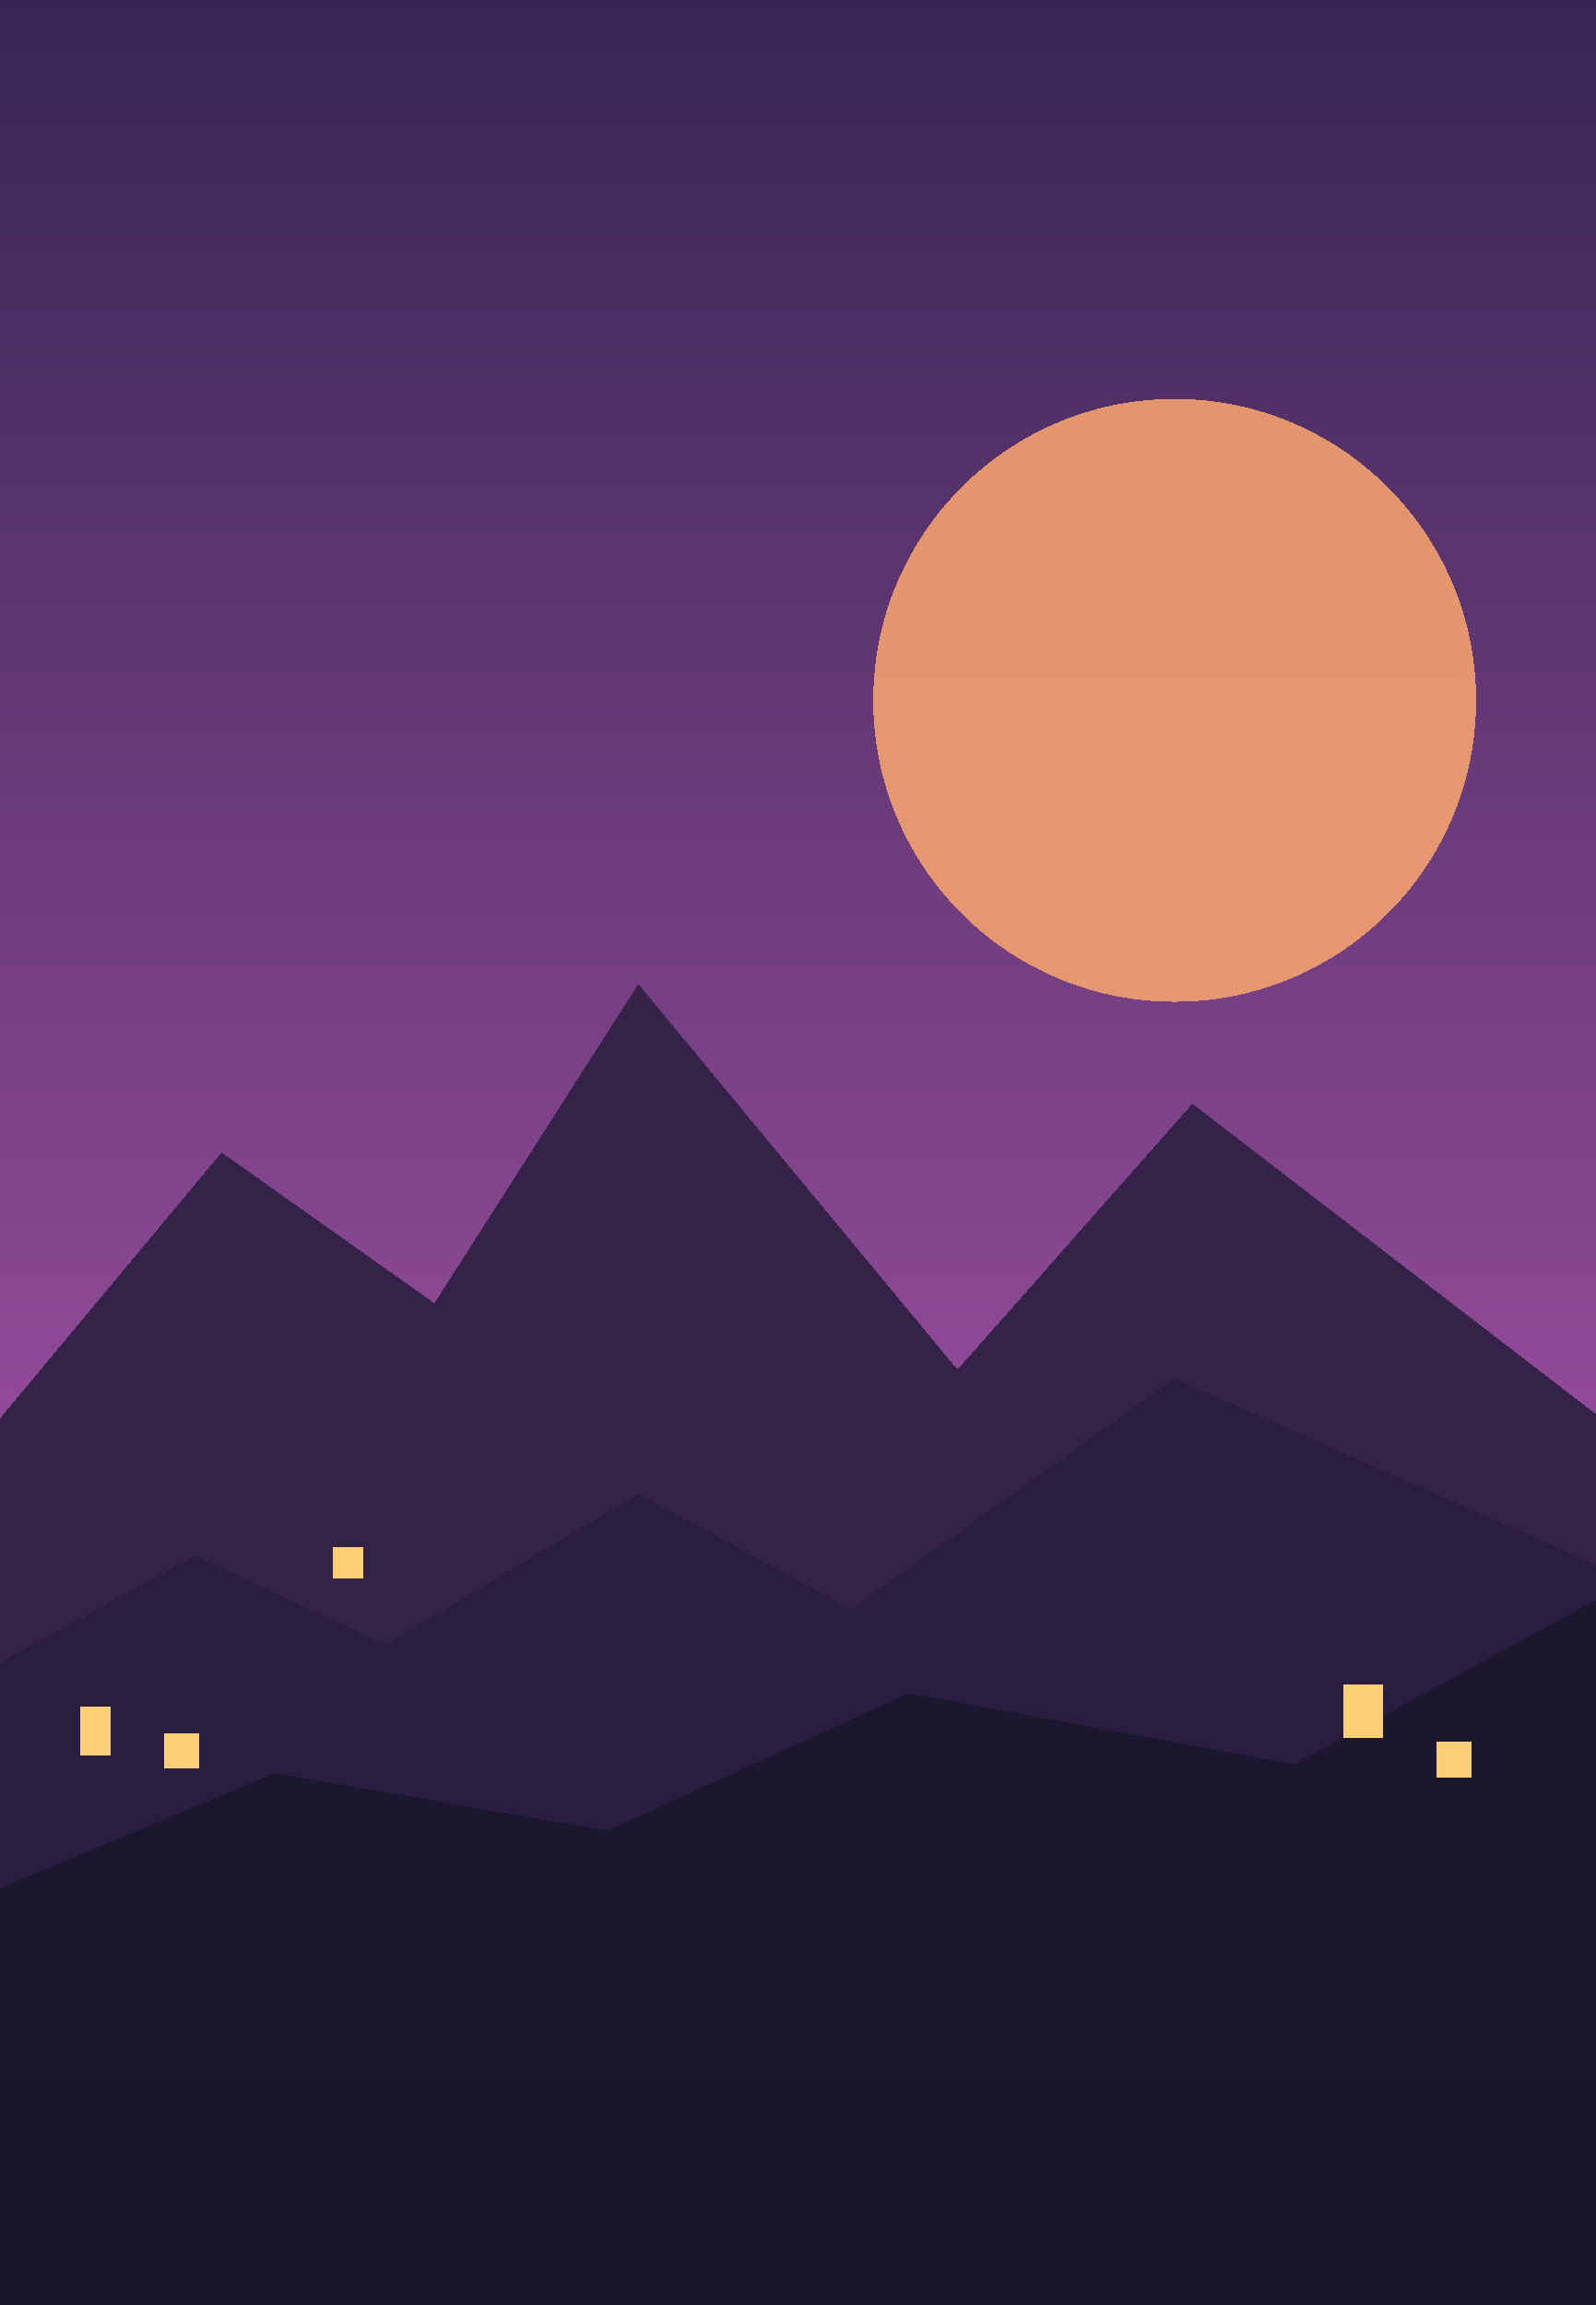
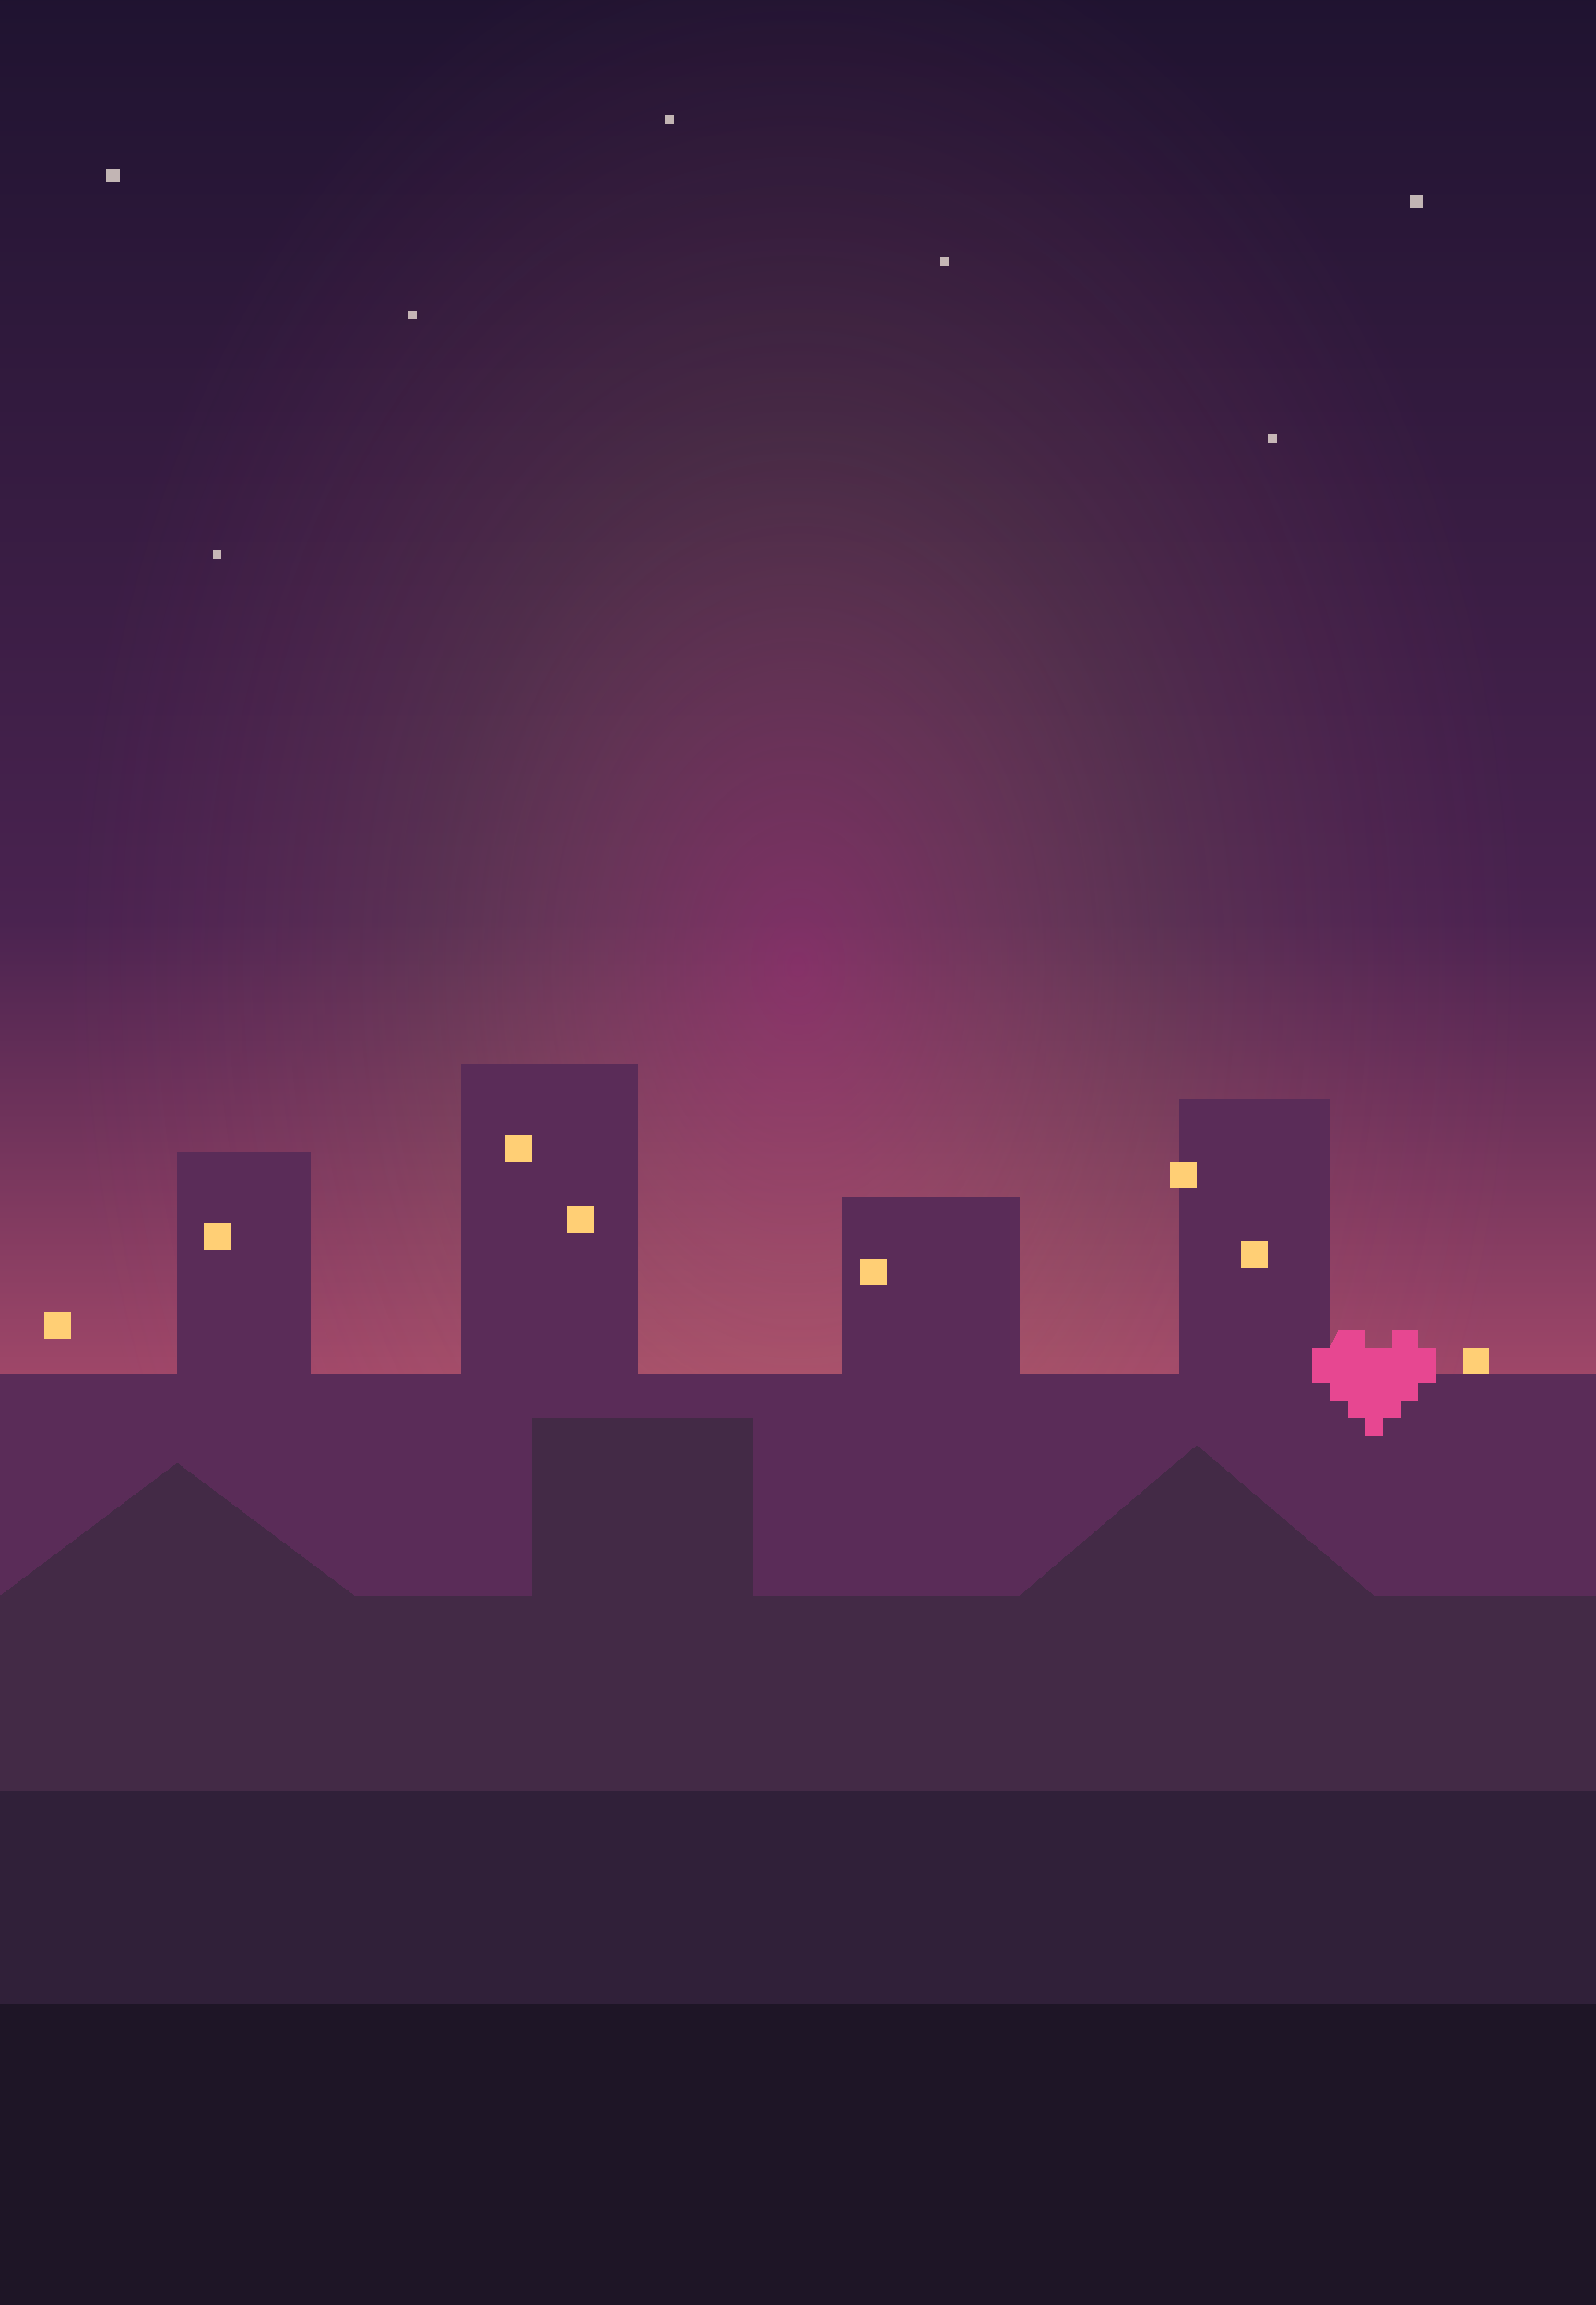
<svg xmlns="http://www.w3.org/2000/svg" width="360" height="520" viewBox="0 0 360 520" shape-rendering="crispEdges">
  <defs>
-     <linearGradient id="sky" x2="0" y2="1">
-       <stop stop-color="#362653" />
-       <stop offset=".68" stop-color="#9b4e9f" />
-       <stop offset="1" stop-color="#21152a" />
+     <linearGradient id="ciel" x2="0" y2="1">
+       <stop stop-color="#1f1330" />
+       <stop offset=".4" stop-color="#4a2350" />
+       <stop offset=".64" stop-color="#b24f6e" />
+       <stop offset=".74" stop-color="#e08a6a" />
+       <stop offset="1" stop-color="#17101f" />
    </linearGradient>
+     <radialGradient id="halo" cx=".5" cy=".42" r=".46">
+       <stop stop-color="#e74791" stop-opacity=".34" />
+       <stop offset=".5" stop-color="#d99b70" stop-opacity=".12" />
+       <stop offset="1" stop-color="#e74791" stop-opacity="0" />
+     </radialGradient>
  </defs>
-   <path fill="url(#sky)" d="M0 0h360v520H0z" />
-   <circle cx="265" cy="158" r="68" fill="#f6a36e" opacity=".88" />
-   <path fill="#352249" d="M0 320L50 260l48 34 46-72 72 87 53-60 91 70v201H0z" />
-   <path fill="#291e3f" d="M0 375l44-24 43 20 57-34 48 26 73-52 95 42v167H0z" />
-   <path fill="#1a172e" d="M0 426l62-26 75 13 68-31 87 16 68-37v159H0z" />
+   <rect width="360" height="520" fill="url(#ciel)" />
+   <rect width="360" height="520" fill="url(#halo)" />
+   <g fill="#f6e9dd" opacity=".75">
+     <path d="M24 38h3v3h-3zM92 70h2v2h-2zM150 26h2v2h-2zM318 44h3v3h-3zM286 98h2v2h-2zM48 124h2v2h-2zM212 58h2v2h-2z" />
+   </g>
+   <path fill="#5a2c58" d="M0 310h40v-50h30v50h34v-70h40v70h46v-40h40v40h36v-62h34v62h60v210H0z" />
  <g fill="#ffcf75">
-     <path d="M18 385h7v11h-7zM37 391h8v8h-8zM303 380h9v12h-9zM324 393h8v8h-8zM75 349h7v7h-7z" />
+     <path d="M10 296h6v6h-6zM46 276h6v6h-6zM114 256h6v6h-6zM128 272h6v6h-6zM194 284h6v6h-6zM264 262h6v6h-6zM280 280h6v6h-6zM330 304h6v6h-6z" />
  </g>
-   <path d="M0 469h360v51H0z" fill="#171124" opacity=".62" />
+   <path fill="#432a46" d="M0 360l40-30 40 30h40v-40h50v40h60l40-34 40 34h50v160H0z" />
+   <g fill="#e74791">
+     <path d="M302 300h6v4h6v-4h6v4h4v8h-4v4h-4v4h-4v4h-4v-4h-4v-4h-4v-4h-4v-8h4z" />
+   </g>
+   <path fill="#302039" d="M0 404h360v116H0z" />
+   <rect y="452" width="360" height="68" fill="#17101f" opacity=".72" />
</svg>
